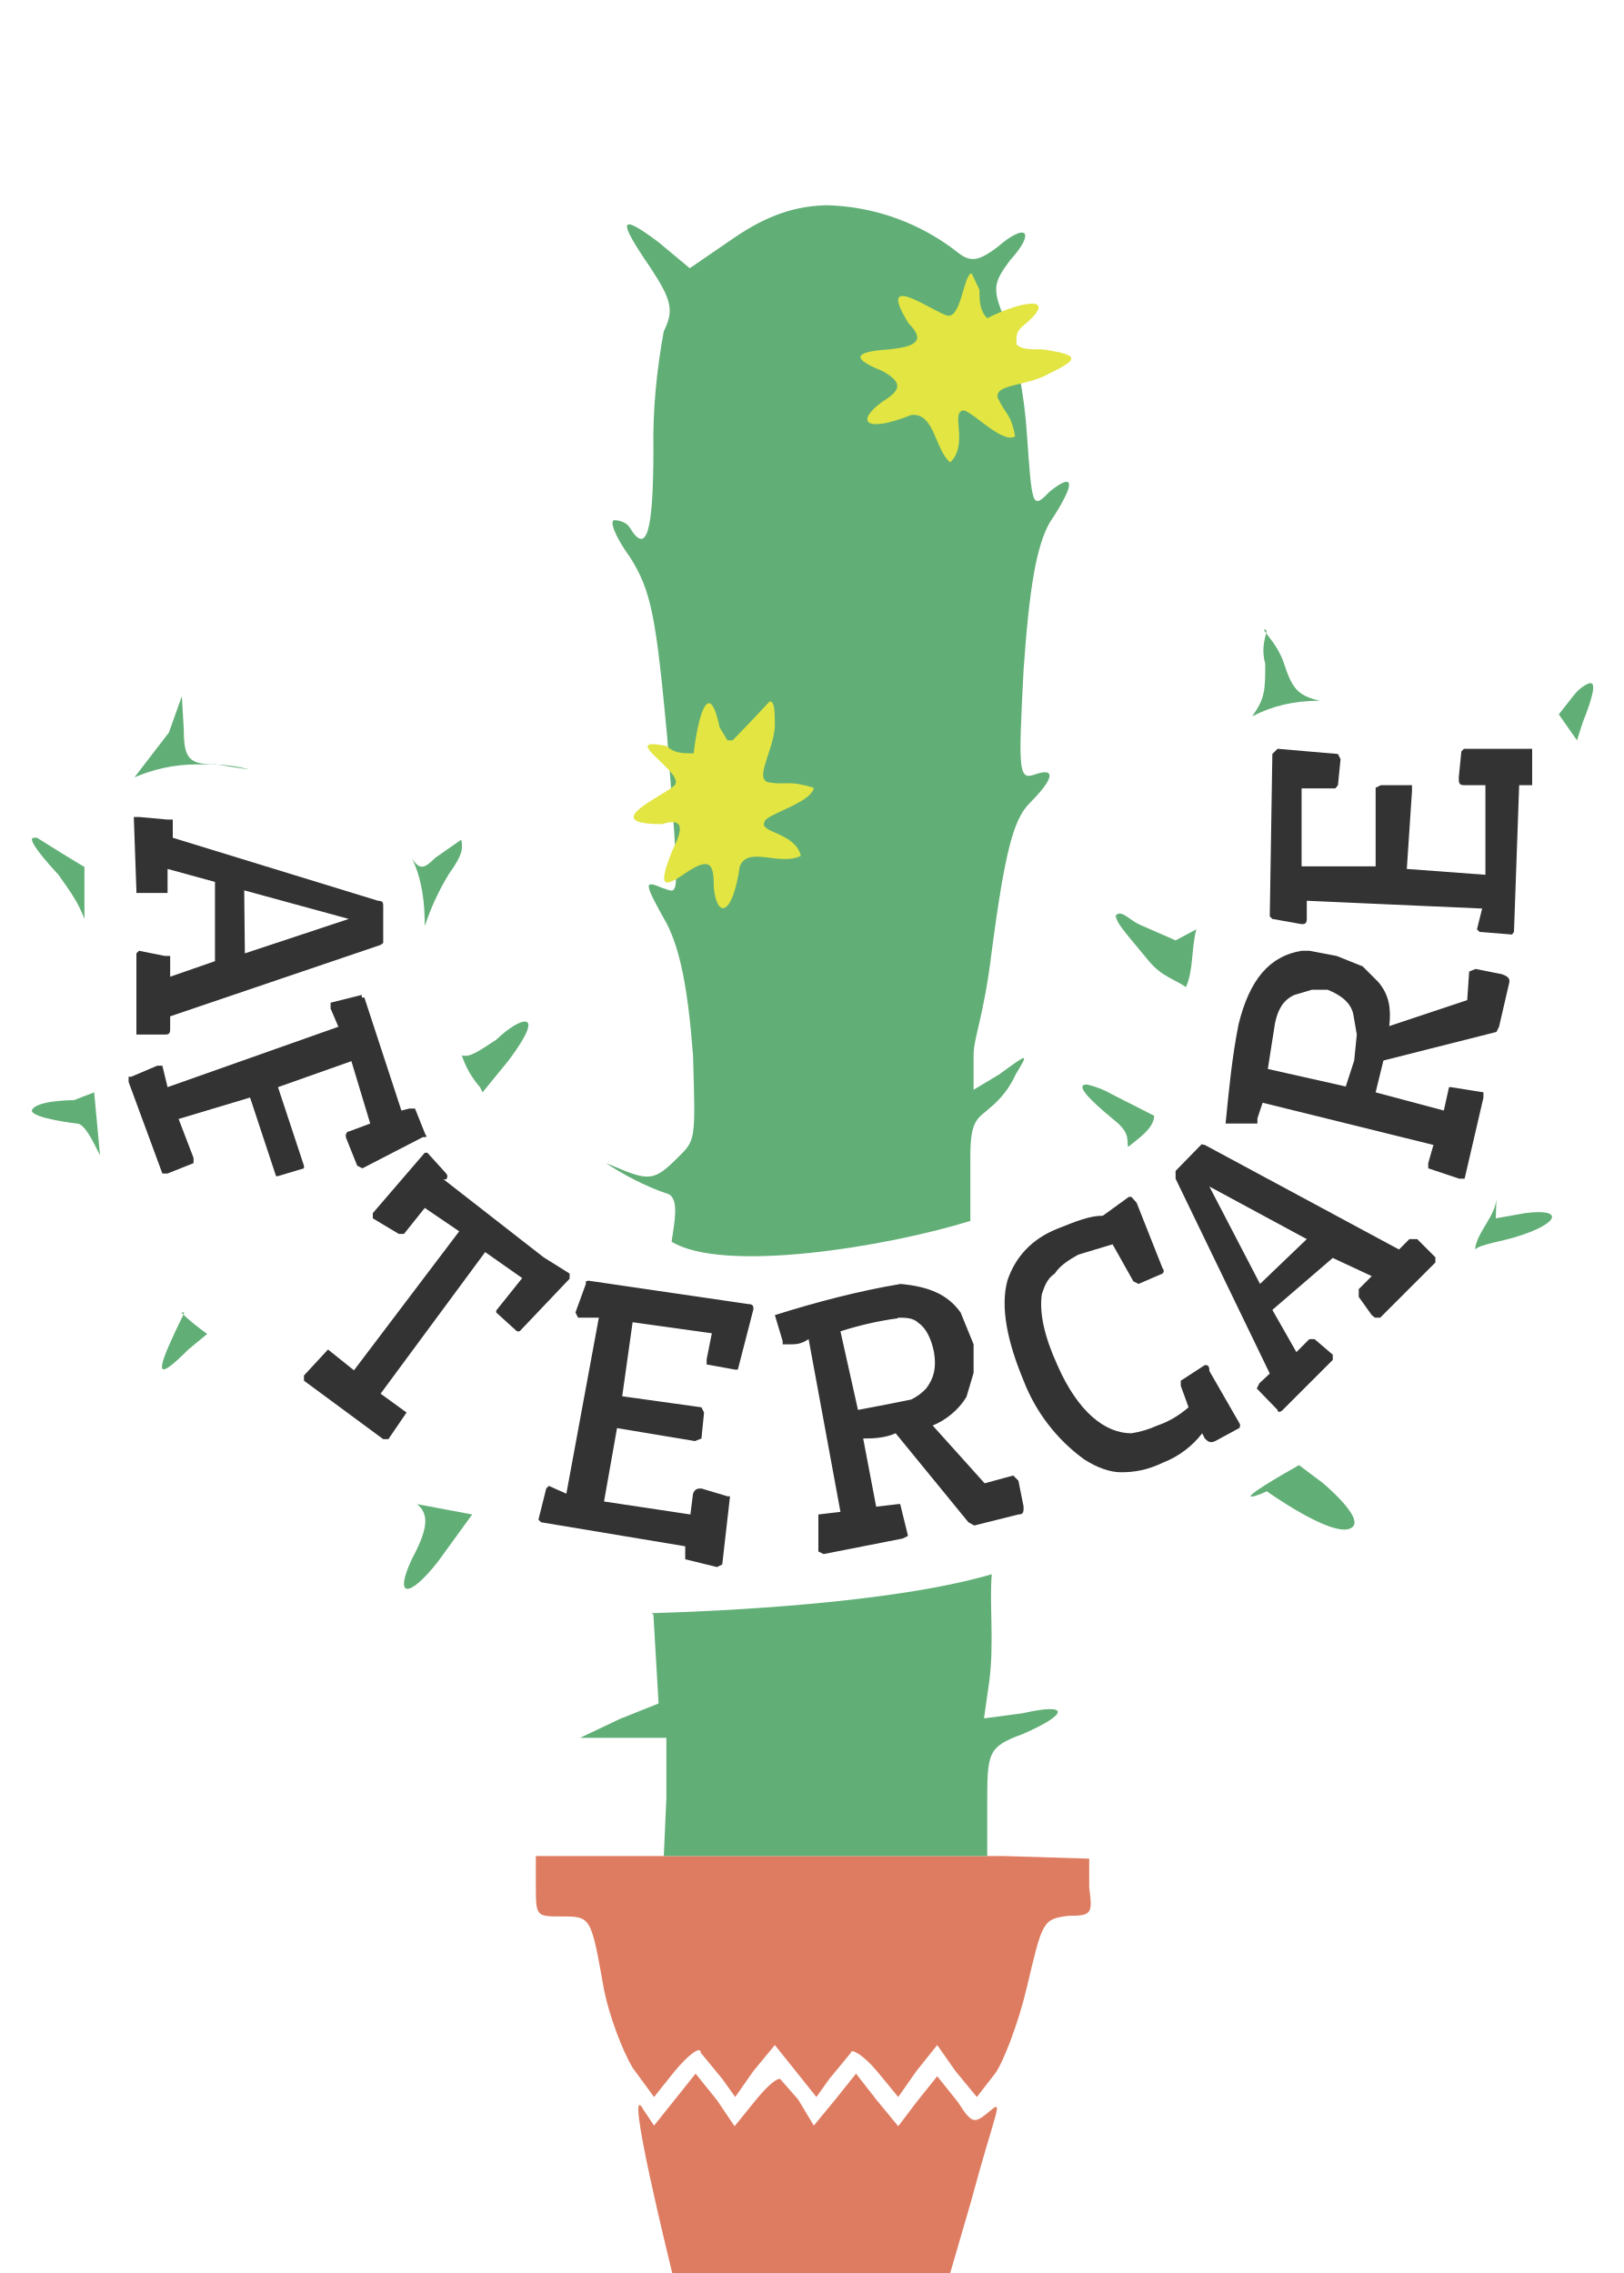
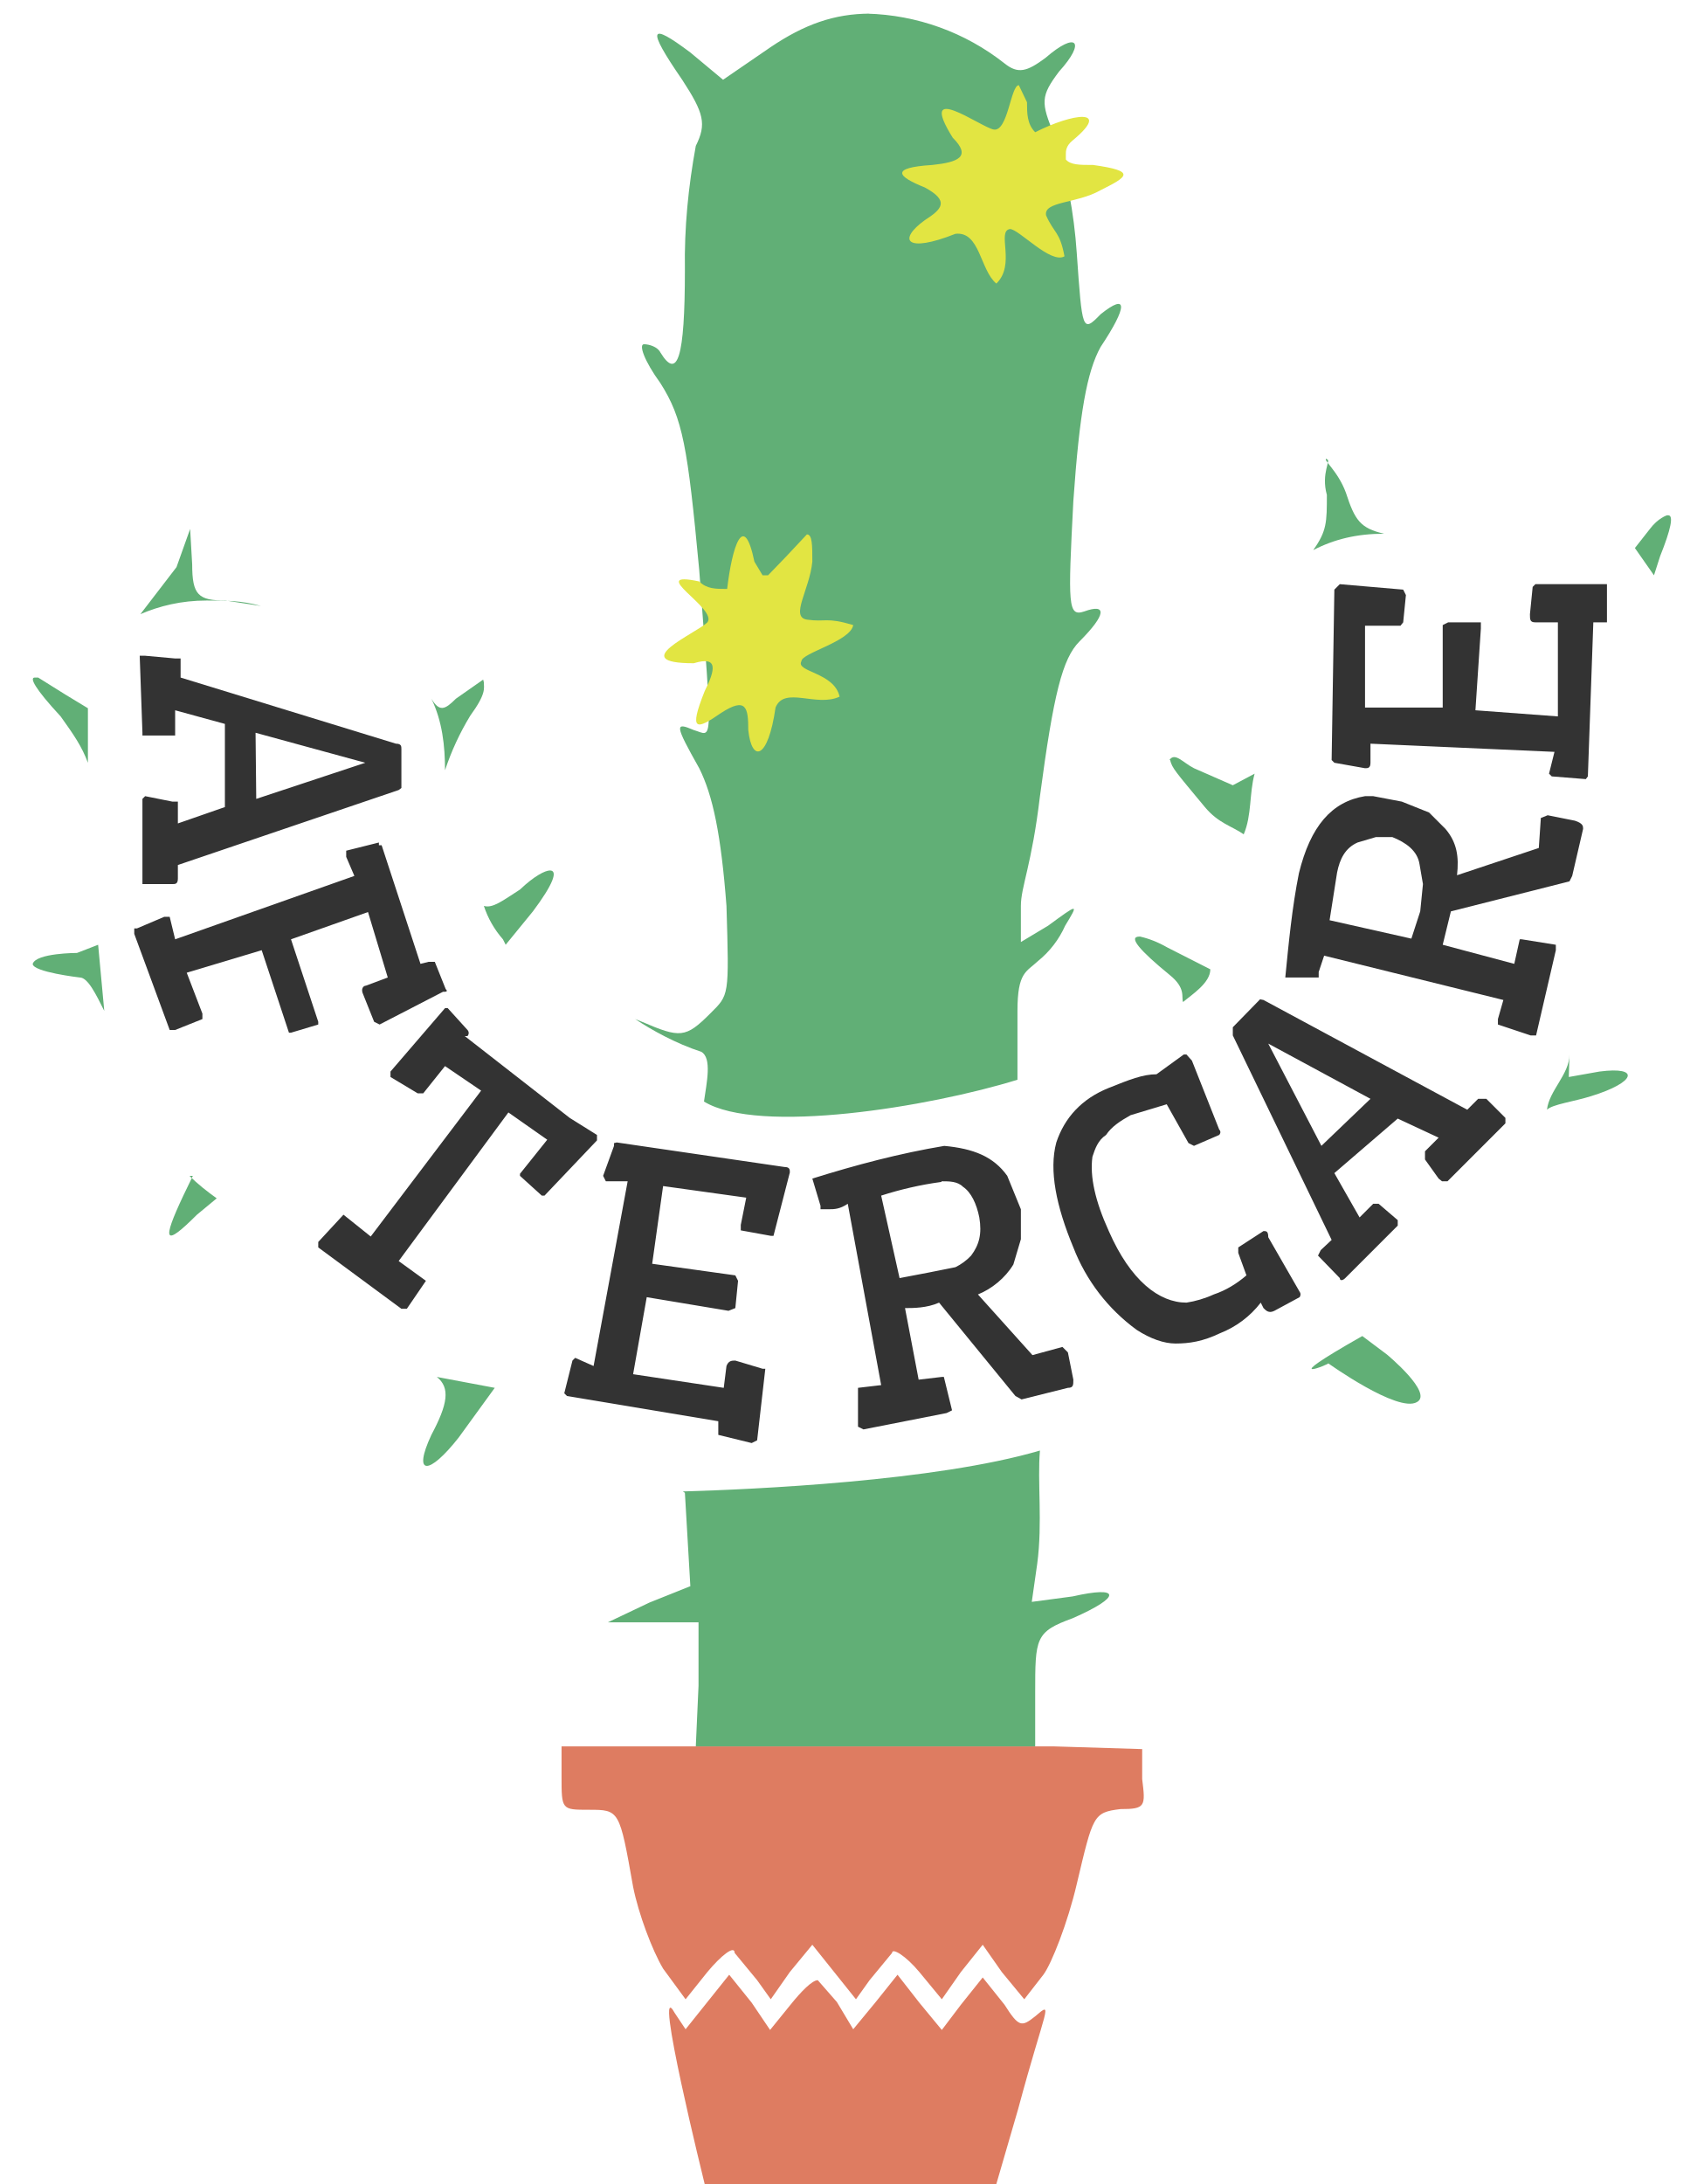
- <svg xmlns="http://www.w3.org/2000/svg" id="svg51" width="250" height="350" version="1.1" viewBox="0 0 250 350">
-   <g id="cacti_aftercare">
-     <path id="path42" fill="#de7c61" d="M82.5 285.8v4.4c0 4.9 0 4.9 4 4.9 4.5 0 4.5 0 6.5 11.3.8 4 2.8 9.3 4.4 12l3.3 4.5 3.2-4c2-2.4 4-4 4-2.8l3.3 4 2 2.8 2.8-4 3.3-4 3.2 4 3.2 4 2-2.8 3.3-4c0-.8 2 .4 4 2.8l3.3 4 2.8-4 3.2-4 2.8 4 3.3 4 2.8-3.6c1.2-1.6 3.6-7.7 4.9-13.3 2.4-10.1 2.4-10.5 6.4-11 3.7 0 3.7-.4 3.2-4.4v-4.4l-13-.4h-1.1zm24.6 33.5l-3.2 4-3.2 4-1.6-2.4c-3.3-6 4.4 25.1 4.4 25.1h42.8l3.2-11c4-14.9 5.3-16 2.5-13.6-2 1.6-2.4 1.6-4.5-1.7l-3.2-4-3.2 4-2.8 3.7-3.3-4-3.2-4.1-3.2 4-3.3 4-2.4-4-2.8-3.2c-.8 0-2.4 1.6-4 3.6l-3 3.7-2.7-4z" />
-     <path id="path44" fill="#61af76" d="M127.8 31.6c-5.3 0-9.7 1.6-14.6 4.9l-7 4.8-4.8-4c-6-4.5-6.5-3.7-1.2 4 3.2 4.9 3.6 6.5 2 9.7-1.1 6-1.7 12-1.6 18.2 0 13-1.1 16.2-3.6 12.1-.4-.8-1.6-1.2-2.4-1.2-.8 0 0 2.4 2.4 5.7 3.3 5.2 4 9.3 5.7 27.4 2 26.7 2 24.3-.8 23.5-2.8-1.2-2.8-.8.8 5.6 2 4 3.2 9.7 4 20.2.4 13.4.4 13-2.4 15.8-3.6 3.6-4.4 3.6-10 1.2l-1-.4c2.4 1.6 6 3.6 9.7 4.8 1.6.9.8 4.5.4 7.3 8 4.9 33.1.8 46-3.2v-10.1c0-5.7 1.3-5.7 3-7.3a14 14 0 004-5.2c2-3.3 2-3.3-2.5 0l-4 2.4v-5.3c0-2.8 1.6-6 2.8-16.1 2-15 3.3-20.2 5.8-22.7 4-4 4-5.6.7-4.4-2.4.8-2.4-.8-1.6-16.2.9-12.9 2-19 4-22.6 4-6 4-8 0-4.8-2.7 2.8-2.7 2.4-3.5-9a72.7 72.7 0 00-3.3-17.3c-2-4.8-2-5.7.7-9.3 4-4.4 2.6-6-2-2-2.7 2-4 2.4-6 .8a34 34 0 00-20.2-7.3zM28 107.2l-2 5.6-5.3 6.9c2.8-1.2 6-2 9.7-2 2.8 0 5.2 0 8 .8l-5.2-.8c-4 0-4.9-.8-4.9-5.3zM194.8 97c.7 0-.9 2 0 5.2 0 4 0 5.3-2 8.1 3.1-1.6 6.4-2.4 10.4-2.4-3.5-.8-4.3-2-5.6-6-1.2-3.3-3.6-5-2.8-5zM71 129.3l-4 2.8c-1.6 1.6-2.4 2-3.6 0 1.6 3.3 2 6.9 2 10.5a39 39 0 013.7-8c2.4-3.3 2-4 2-4.9zm173.7-24.1s-1.3.4-2.5 2L240 110l2.8 4 .9-2.8c1.6-4 2-6 1.2-6zM5.2 129c-.8 0 0 1.6 3.8 5.7 2 2.8 3.1 4.4 4 6.8v-8l-3.3-2-4-2.5zm166.6 12.1c.3 1.2.7 1.6 5.1 6.9 2 2.4 4 2.8 5.7 4 1.2-2.8.8-6 1.6-8.9l-3.2 1.7-5.7-2.5c-1.6-.8-2.8-2.4-3.6-1.2zm-91 16.2c-.7 0-2.3.8-4.4 2.8-2.5 1.6-4 2.8-5.3 2.4a14 14 0 002.8 4.9l.4.8 4-4.9c3-4 3.7-6 2.5-6zm86.5 9.7c-1.7 0 0 2 4.4 5.6 2.5 2 1.7 3.3 2 4 1.3-1.1 4-2.8 4-4.8l-6.3-3.2c-1.4-.8-2.7-1.3-4-1.6zm-152.8 1.2l-3.1 1.2s-6 0-6.5 1.6c0 1.2 6.9 2 6.9 2 1.2 0 2.4 2.5 3.6 4.9zm215.9 16.1c0 2.9-3 5.3-3.3 8.1.8-.8 4-1.2 6.5-2 6.5-2 7.3-4.4 1.2-3.6l-4.5.8zm-202 17.8L27 205c-3.2 6.8-2.8 7.6 2 2.8l2.9-2.4c-1.4-1-2.8-2.1-4-3.3zM200 225.6c-13.4 7.6-4.5 4-5 4 0 0 10.2 7.3 13 5.7 2.5-1.3-4.4-7-4.4-7zm-135.8 6c2 1.6 1.6 4-.8 8.5-2.8 6-.4 6 4 .4l5.3-7.3zm36.4 17l.8 13.7-6 2.4-6.1 2.9h13.3v9.3l-.4 8.9H152V278c0-8.1 0-9 5.5-11 7.3-3.2 7-4.8 0-3.2l-6 .8.8-5.6c.8-6 0-12.1.4-16.6-15.3 4.5-42 5.7-52.4 6z" />
-     <path id="path46" fill="#333" d="M225.4 115.3l-.4.4-.4 4c0 .8 0 1.2.8 1.2h3.3v13.8l-12.1-.9.8-12v-.9h-4.8l-.8.4v12.1h-11.4v-12h5.2l.4-.5.4-4-.4-.8-9.3-.8-.8.8-.4 25 .4.4 4.5.8c.4 0 .8 0 .8-.8v-2.8l27 1.2-.8 3.2.4.4 5 .4.3-.4.8-22.6h2v-5.6zm-204 10.5h-.8l.4 11.3v.4h4.8v-3.7l7.3 2V148l-6.9 2.4v-3.2h-.8l-4-.8-.4.4v12.5h4.4c.4 0 .8 0 .8-.8v-2l32.4-11 .4-.3v-5.7c0-.4 0-.8-.8-.8L26.6 129v-2.8h-.8zm16.2 11.3l16.1 4.4-16 5.3zm164 9.3h-1.2c-4.9.8-8 4.4-9.7 11.3-1 5-1.5 10.2-2 15.3h4.9v-.8l.8-2.4 26.3 6.5-.8 2.8v.8l4.8 1.6h.8l2.9-12.5v-.8l-5-.8h-.3l-.8 3.6-10.5-2.8 1.2-4.9 17.4-4.4.4-.8 1.6-6.9c0-.4 0-.8-1.2-1.2l-4-.8-1 .4-.3 4.4-12 4c.3-2.7 0-4.8-1.7-6.8l-2.4-2.4-4-1.6zm0 6h2.8c2 .8 3.7 2 4 4l.5 2.9-.4 4-1.3 4-12-2.7 1.1-7c.4-2 1.2-3.6 3-4.4l2.7-.8zm-145.9.8l-4.8 1.2v.9l1.2 2.8-26.3 9.3-.8-3.3h-.8l-4 1.7h-.4v.8l5.2 14.1h.8l4-1.6v-.8l-2.3-6 11-3.3 4 12.1h.3l4-1.2v-.4l-4-12.1 11.3-4L57 173l-3.2 1.2c-.4 0-.8.5-.4 1.3l1.6 4 .8.4 9.3-4.8c.4 0 .8 0 .4-.4l-1.6-4H63l-1.2.3-5.7-17.4h-.4zm129.3 23l-4 4.1v1.2l14.5 30-1.6 1.5-.4.8 3.2 3.3c0 .4.4.4.8 0l7.7-7.7v-.8l-2.8-2.4h-.8l-2 2-3.7-6.5 9.3-8 6 2.8-2 2v1.2l2 2.8.5.4h.8l8-8 .5-.5v-.8l-2.8-2.8H217l-1.6 1.6-29.9-16.1zm-119.6 1.3l-8 9.3v.8l4 2.4h.8l3.2-4 5.3 3.6L54.5 211l-4-3.2-3.7 4v.8l12.2 9h.8l2.8-4.1-4-2.9 16.1-21.8 5.7 4-4 5v.3l3.2 2.9h.4l7.7-8.1v-.8l-4-2.5-15.4-12h.4c.4-.5 0-.9 0-.9l-2.9-3.2zm120.8 5.2l15 8.1-7.2 6.9zm-12 1.6h-.4l-4 2.9c-2 0-4 .8-7 2-4 1.6-6.5 4.4-7.7 8-1.1 4.1 0 9.4 2.5 15.4a27 27 0 009.3 12.1c2 1.3 4 2 5.7 2 2 0 4-.3 6.5-1.5a14 14 0 006-4.5l.4.8c.4.4.8.8 1.6.4l3.7-2s.3-.4 0-.8l-4.6-8c0-.9-.3-.9-.7-.9l-3.7 2.4v.8l1.2 3.3c-1.4 1.2-3 2.2-4.8 2.8-1.3.6-2.7 1-4 1.2-4 0-8.2-3.2-11.4-10.5-2-4.4-2.8-8-2.4-10.9.4-1.2.8-2.4 2-3.2.8-1.2 2-2 3.6-2.9l5.3-1.6 3.2 5.7.8.4 3.7-1.6s.4-.4 0-.8l-4-10.1zm-84 13v.4l-1.6 4.4.4.8h3.2l-5 27.1-2.7-1.2-.4.4-1.2 4.8.4.4 22.2 3.7v2l4.9 1.2.8-.4 1.2-10.5h-.4l-4-1.2c-.5 0-1 0-1.3.8l-.4 3.2-13.3-2 2-11.3 12 2 1-.4.4-4-.4-.8-12.2-1.7 1.6-11.4 12.2 1.7-.8 4v.8l4.4.8h.4l2.4-9.3c0-.4 0-.8-.8-.8l-24.6-3.6zm48.5.4c-6.6 1.1-13 2.8-19.4 4.8l1.2 4v.5h1.2c.8 0 1.6 0 2.8-.8l4.9 26.6-3.4.4v5.7l.8.4 12.2-2.4.8-.4-1.2-4.9h-.3l-3.4.4-2-10.5c1.2 0 3.2 0 5-.8l11.2 13.7.9.5 6.8-1.7c.8 0 .8-.4.8-1.2l-.8-4-.8-.8-4.4 1.2-8-8.9c2-.8 4-2.4 5.2-4.4l1.1-3.7V207l-2-4.9c-2-2.8-4.9-4-9.3-4.4zm-.4 5.2c1.1 0 2.3 0 3.1.8 1.2.8 2 2.5 2.4 4.5.4 2.4 0 4-1.2 5.6a8 8 0 01-2.3 1.7l-4 .8-4.2.8-2.7-12.1c2.8-.9 5.8-1.6 8.8-2z" />
-     <path id="path48" fill="#e2e542" d="M149.6 42.1c-1.2 0-1.6 6.9-3.7 6.5-2-.4-11.3-7.3-6 1.2 2.8 2.8.8 3.6-3 4-6.3.4-5.1 1.7-1.1 3.3 3.7 2 2.5 3.2 0 4.8-4 2.9-2.8 4.9 4.5 2 3.6-.4 3.6 5.3 6 7.3 2.9-2.8 0-7.7 2-8 1.3 0 6 5.2 8 4-.7-3.7-1.5-3.3-2.7-6-.4-2.1 4.5-1.7 8-3.7 4-2 5.3-2.8-1.1-3.7-2 0-3.3 0-4-.8v-.8c0-.4 0-1.2 1-2 5.8-4.8 0-4-5.5-1.2-1.2-1.2-1.2-2.8-1.2-4.4zM118.5 108l-3 3.2-2.7 2.8h-.8l-1.2-2c-1.6-7.7-3.3-2-4 4-1.7 0-3 0-4.1-1.1-8-1.7 2.8 4 1.2 6-1.6 1.6-12.1 6-2 6 3.6-1.1 3.2.9 1.6 4.1-2.4 6-1.2 5.7 2.4 3.2 3.7-2.4 4-.8 4 2.5.5 4.8 2.9 4.4 4-3.3 1.3-3.2 6 0 9.4-1.6-.8-3.6-6.5-3.6-5.6-5.2 0-1.2 7.2-2.9 7.6-5.3-4-1.2-4-.4-6.8-.8-2.5-.4.4-4.4.8-8.5 0-2.4 0-4-.8-4z" />
-   </g>
+ <svg xmlns="http://www.w3.org/2000/svg" class="usp_cacti" viewBox="0 0 250 320.4">
+   <path fill="#de7c61" d="M82.4 256.2v4.4c0 4.9 0 4.9 4 4.9 4.5 0 4.5 0 6.5 11.3.8 4 2.8 9.3 4.4 12l3.3 4.5 3.2-4c2-2.4 4-4 4-2.8l3.3 4 2 2.8 2.8-4 3.3-4 3.2 4 3.2 4 2-2.8 3.3-4c0-.8 2 .4 4 2.8l3.3 4 2.8-4 3.2-4 2.8 4 3.3 4 2.8-3.6c1.2-1.6 3.6-7.7 4.9-13.3 2.4-10.1 2.4-10.5 6.4-11 3.7 0 3.7-.4 3.2-4.4v-4.4l-13-.4h-1.1zm24.6 33.5-3.2 4-3.2 4-1.6-2.4c-3.3-6 4.4 25.1 4.4 25.1h42.8l3.2-11c4-14.9 5.3-16 2.5-13.6-2 1.6-2.4 1.6-4.5-1.7l-3.2-4-3.2 4-2.8 3.7-3.3-4-3.2-4.1-3.2 4-3.3 4-2.4-4-2.8-3.2c-.8 0-2.4 1.6-4 3.6l-3 3.7-2.7-4z" />
+   <path fill="#61af76" d="M127.7 2c-5.3 0-9.7 1.6-14.6 4.9l-7 4.8-4.8-4c-6-4.5-6.5-3.7-1.2 4 3.2 4.9 3.6 6.5 2 9.7-1.1 6-1.7 12-1.6 18.2 0 13-1.1 16.2-3.6 12.1-.4-.8-1.6-1.2-2.4-1.2-.8 0 0 2.4 2.4 5.7 3.3 5.2 4 9.3 5.7 27.4 2 26.7 2 24.3-.8 23.5-2.8-1.2-2.8-.8.8 5.6 2 4 3.2 9.7 4 20.2.4 13.4.4 13-2.4 15.8-3.6 3.6-4.4 3.6-10 1.2l-1-.4c2.4 1.6 6 3.6 9.7 4.8 1.6.9.8 4.5.4 7.3 8 4.9 33.1.8 46-3.2v-10.1c0-5.7 1.3-5.7 3-7.3a14 14 0 0 0 4-5.2c2-3.3 2-3.3-2.5 0l-4 2.4v-5.3c0-2.8 1.6-6 2.8-16.1 2-15 3.3-20.2 5.8-22.7 4-4 4-5.6.7-4.4-2.4.8-2.4-.8-1.6-16.2.9-12.9 2-19 4-22.6 4-6 4-8 0-4.8-2.7 2.8-2.7 2.4-3.5-9a72.7 72.7 0 0 0-3.3-17.3c-2-4.8-2-5.7.7-9.3 4-4.4 2.6-6-2-2-2.7 2-4 2.4-6 .8A34 34 0 0 0 127.2 2zM27.9 77.6l-2 5.6-5.3 6.9c2.8-1.2 6-2 9.7-2 2.8 0 5.2 0 8 .8l-5.2-.8c-4 0-4.9-.8-4.9-5.3zm166.8-10.2c.7 0-.9 2 0 5.2 0 4 0 5.3-2 8.1 3.1-1.6 6.4-2.4 10.4-2.4-3.5-.8-4.3-2-5.6-6-1.2-3.3-3.6-5-2.8-5zM70.9 99.7l-4 2.8c-1.6 1.6-2.4 2-3.6 0 1.6 3.3 2 6.9 2 10.5a39 39 0 0 1 3.7-8c2.4-3.3 2-4 2-4.9zm173.7-24.1s-1.3.4-2.5 2l-2.2 2.8 2.8 4 .9-2.8c1.6-4 2-6 1.2-6zM5.1 99.4c-.8 0 0 1.6 3.8 5.7 2 2.8 3.1 4.4 4 6.8v-8l-3.3-2-4-2.5zm166.6 12.1c.3 1.2.7 1.6 5.1 6.9 2 2.4 4 2.8 5.7 4 1.2-2.8.8-6 1.6-8.9l-3.2 1.7-5.7-2.5c-1.6-.8-2.8-2.4-3.6-1.2zm-91 16.2c-.7 0-2.3.8-4.4 2.8-2.5 1.6-4 2.8-5.3 2.4a14 14 0 0 0 2.8 4.9l.4.8 4-4.9c3-4 3.7-6 2.5-6zm86.5 9.7c-1.7 0 0 2 4.4 5.6 2.5 2 1.7 3.3 2 4 1.3-1.1 4-2.8 4-4.8l-6.3-3.2c-1.4-.8-2.7-1.3-4-1.6zm-152.8 1.2-3.1 1.2s-6 0-6.5 1.6c0 1.2 6.9 2 6.9 2 1.2 0 2.4 2.5 3.6 4.9zm215.9 16.1c0 2.9-3 5.3-3.3 8.1.8-.8 4-1.2 6.5-2 6.5-2 7.3-4.4 1.2-3.6l-4.5.8zm-202 17.8-1.4 2.9c-3.2 6.8-2.8 7.6 2 2.8l2.9-2.4c-1.4-1-2.8-2.1-4-3.3zM199.9 196c-13.4 7.6-4.5 4-5 4 0 0 10.2 7.3 13 5.7 2.5-1.3-4.4-7-4.4-7zm-135.8 6c2 1.6 1.6 4-.8 8.5-2.8 6-.4 6 4 .4l5.3-7.3zm36.4 17 .8 13.7-6 2.4-6.1 2.9h13.3v9.3l-.4 8.9h49.8v-7.8c0-8.1 0-9 5.5-11 7.3-3.2 7-4.8 0-3.2l-6 .8.8-5.6c.8-6 0-12.1.4-16.6-15.3 4.5-42 5.7-52.4 6z" />
+   <path fill="#333" d="m225.3 85.7-.4.4-.4 4c0 .8 0 1.2.8 1.2h3.3v13.8l-12.1-.9.8-12v-.9h-4.8l-.8.4v12.1h-11.4v-12h5.2l.4-.5.4-4-.4-.8-9.3-.8-.8.8-.4 25 .4.4 4.5.8c.4 0 .8 0 .8-.8v-2.8l27 1.2-.8 3.2.4.4 5 .4.3-.4.8-22.6h2v-5.6zm-204 10.5h-.8l.4 11.3v.4h4.8v-3.7l7.3 2v12.2l-6.9 2.4v-3.2h-.8l-4-.8-.4.4v12.5h4.4c.4 0 .8 0 .8-.8v-2l32.4-11 .4-.3v-5.7c0-.4 0-.8-.8-.8l-31.6-9.7v-2.8h-.8zm16.2 11.3 16.1 4.4-16 5.3zm164 9.3h-1.2c-4.9.8-8 4.4-9.7 11.3-1 5-1.5 10.2-2 15.3h4.9v-.8l.8-2.4 26.3 6.5-.8 2.8v.8l4.8 1.6h.8l2.9-12.5v-.8l-5-.8h-.3l-.8 3.6-10.5-2.8 1.2-4.9 17.4-4.4.4-.8 1.6-6.9c0-.4 0-.8-1.2-1.2l-4-.8-1 .4-.3 4.4-12 4c.3-2.7 0-4.8-1.7-6.8l-2.4-2.4-4-1.6zm0 6h2.8c2 .8 3.7 2 4 4l.5 2.9-.4 4-1.3 4-12-2.7 1.1-7c.4-2 1.2-3.6 3-4.4l2.7-.8zm-145.9.8-4.8 1.2v.9l1.2 2.8-26.3 9.3-.8-3.3h-.8l-4 1.7h-.4v.8l5.2 14.1h.8l4-1.6v-.8l-2.3-6 11-3.3 4 12.1h.3l4-1.2v-.4l-4-12.1 11.3-4 2.9 9.6-3.2 1.2c-.4 0-.8.5-.4 1.3l1.6 4 .8.4 9.3-4.8c.4 0 .8 0 .4-.4l-1.6-4h-.9l-1.2.3L56 124h-.4zm129.3 23-4 4.1v1.2l14.5 30-1.6 1.5-.4.8 3.2 3.3c0 .4.4.4.8 0l7.7-7.7v-.8l-2.8-2.4h-.8l-2 2-3.7-6.5 9.3-8 6 2.8-2 2v1.2l2 2.8.5.4h.8l8-8 .5-.5v-.8l-2.8-2.8h-1.2l-1.6 1.6-29.9-16.1zm-119.6 1.3-8 9.3v.8l4 2.4h.8l3.2-4 5.3 3.6-16.2 21.4-4-3.2-3.7 4v.8l12.2 9h.8l2.8-4.1-4-2.9 16.1-21.8 5.7 4-4 5v.3l3.2 2.9h.4l7.7-8.1v-.8l-4-2.5-15.4-12h.4c.4-.5 0-.9 0-.9l-2.9-3.2zm120.8 5.2 15 8.1-7.2 6.9zm-12 1.6h-.4l-4 2.9c-2 0-4 .8-7 2-4 1.6-6.5 4.4-7.7 8-1.1 4.1 0 9.4 2.5 15.4a27 27 0 0 0 9.3 12.1c2 1.3 4 2 5.7 2 2 0 4-.3 6.5-1.5a14 14 0 0 0 6-4.5l.4.8c.4.4.8.8 1.6.4l3.7-2s.3-.4 0-.8l-4.6-8c0-.9-.3-.9-.7-.9l-3.7 2.4v.8l1.2 3.3c-1.4 1.2-3 2.2-4.8 2.8-1.3.6-2.7 1-4 1.2-4 0-8.2-3.2-11.4-10.5-2-4.4-2.8-8-2.4-10.9.4-1.2.8-2.4 2-3.2.8-1.2 2-2 3.6-2.9l5.3-1.6 3.2 5.7.8.4 3.7-1.6s.4-.4 0-.8l-4-10.1zm-84 13v.4l-1.6 4.4.4.8h3.2l-5 27.1-2.7-1.2-.4.4-1.2 4.8.4.4 22.2 3.7v2l4.9 1.2.8-.4 1.2-10.5h-.4l-4-1.2c-.5 0-1 0-1.3.8l-.4 3.2-13.3-2 2-11.3 12 2 1-.4.4-4-.4-.8-12.2-1.7 1.6-11.4 12.2 1.7-.8 4v.8l4.4.8h.4l2.4-9.3c0-.4 0-.8-.8-.8l-24.6-3.6zm48.5.4c-6.6 1.1-13 2.8-19.4 4.8l1.2 4v.5h1.2c.8 0 1.6 0 2.8-.8l4.9 26.6-3.4.4v5.7l.8.4 12.2-2.4.8-.4-1.2-4.9h-.3l-3.4.4-2-10.5c1.2 0 3.2 0 5-.8l11.2 13.7.9.5 6.8-1.7c.8 0 .8-.4.8-1.2l-.8-4-.8-.8-4.4 1.2-8-8.9c2-.8 4-2.4 5.2-4.4l1.1-3.7v-4.4l-2-4.9c-2-2.8-4.9-4-9.3-4.4zm-.4 5.2c1.1 0 2.3 0 3.1.8 1.2.8 2 2.5 2.4 4.5.4 2.4 0 4-1.2 5.6a8 8 0 0 1-2.3 1.7l-4 .8-4.2.8-2.7-12.1c2.8-.9 5.8-1.6 8.8-2z" />
+   <path fill="#e2e542" d="M149.5 12.5c-1.2 0-1.6 6.9-3.7 6.5-2-.4-11.3-7.3-6 1.2 2.8 2.8.8 3.6-3 4-6.3.4-5.1 1.7-1.1 3.3 3.7 2 2.5 3.2 0 4.8-4 2.9-2.8 4.9 4.5 2 3.6-.4 3.6 5.3 6 7.3 2.9-2.8 0-7.7 2-8 1.3 0 6 5.2 8 4-.7-3.7-1.5-3.3-2.7-6-.4-2.1 4.5-1.7 8-3.7 4-2 5.3-2.8-1.1-3.7-2 0-3.3 0-4-.8v-.8c0-.4 0-1.2 1-2 5.8-4.8 0-4-5.5-1.2-1.2-1.2-1.2-2.8-1.2-4.4zm-31.1 65.9-3 3.2-2.7 2.8h-.8l-1.2-2c-1.6-7.7-3.3-2-4 4-1.7 0-3 0-4.1-1.1-8-1.7 2.8 4 1.2 6-1.6 1.6-12.1 6-2 6 3.6-1.1 3.2.9 1.6 4.1-2.4 6-1.2 5.7 2.4 3.2 3.7-2.4 4-.8 4 2.5.5 4.8 2.9 4.4 4-3.3 1.3-3.2 6 0 9.4-1.6-.8-3.6-6.5-3.6-5.6-5.2 0-1.2 7.2-2.9 7.6-5.3-4-1.2-4-.4-6.8-.8-2.5-.4.4-4.4.8-8.5 0-2.4 0-4-.8-4z" />
</svg>
